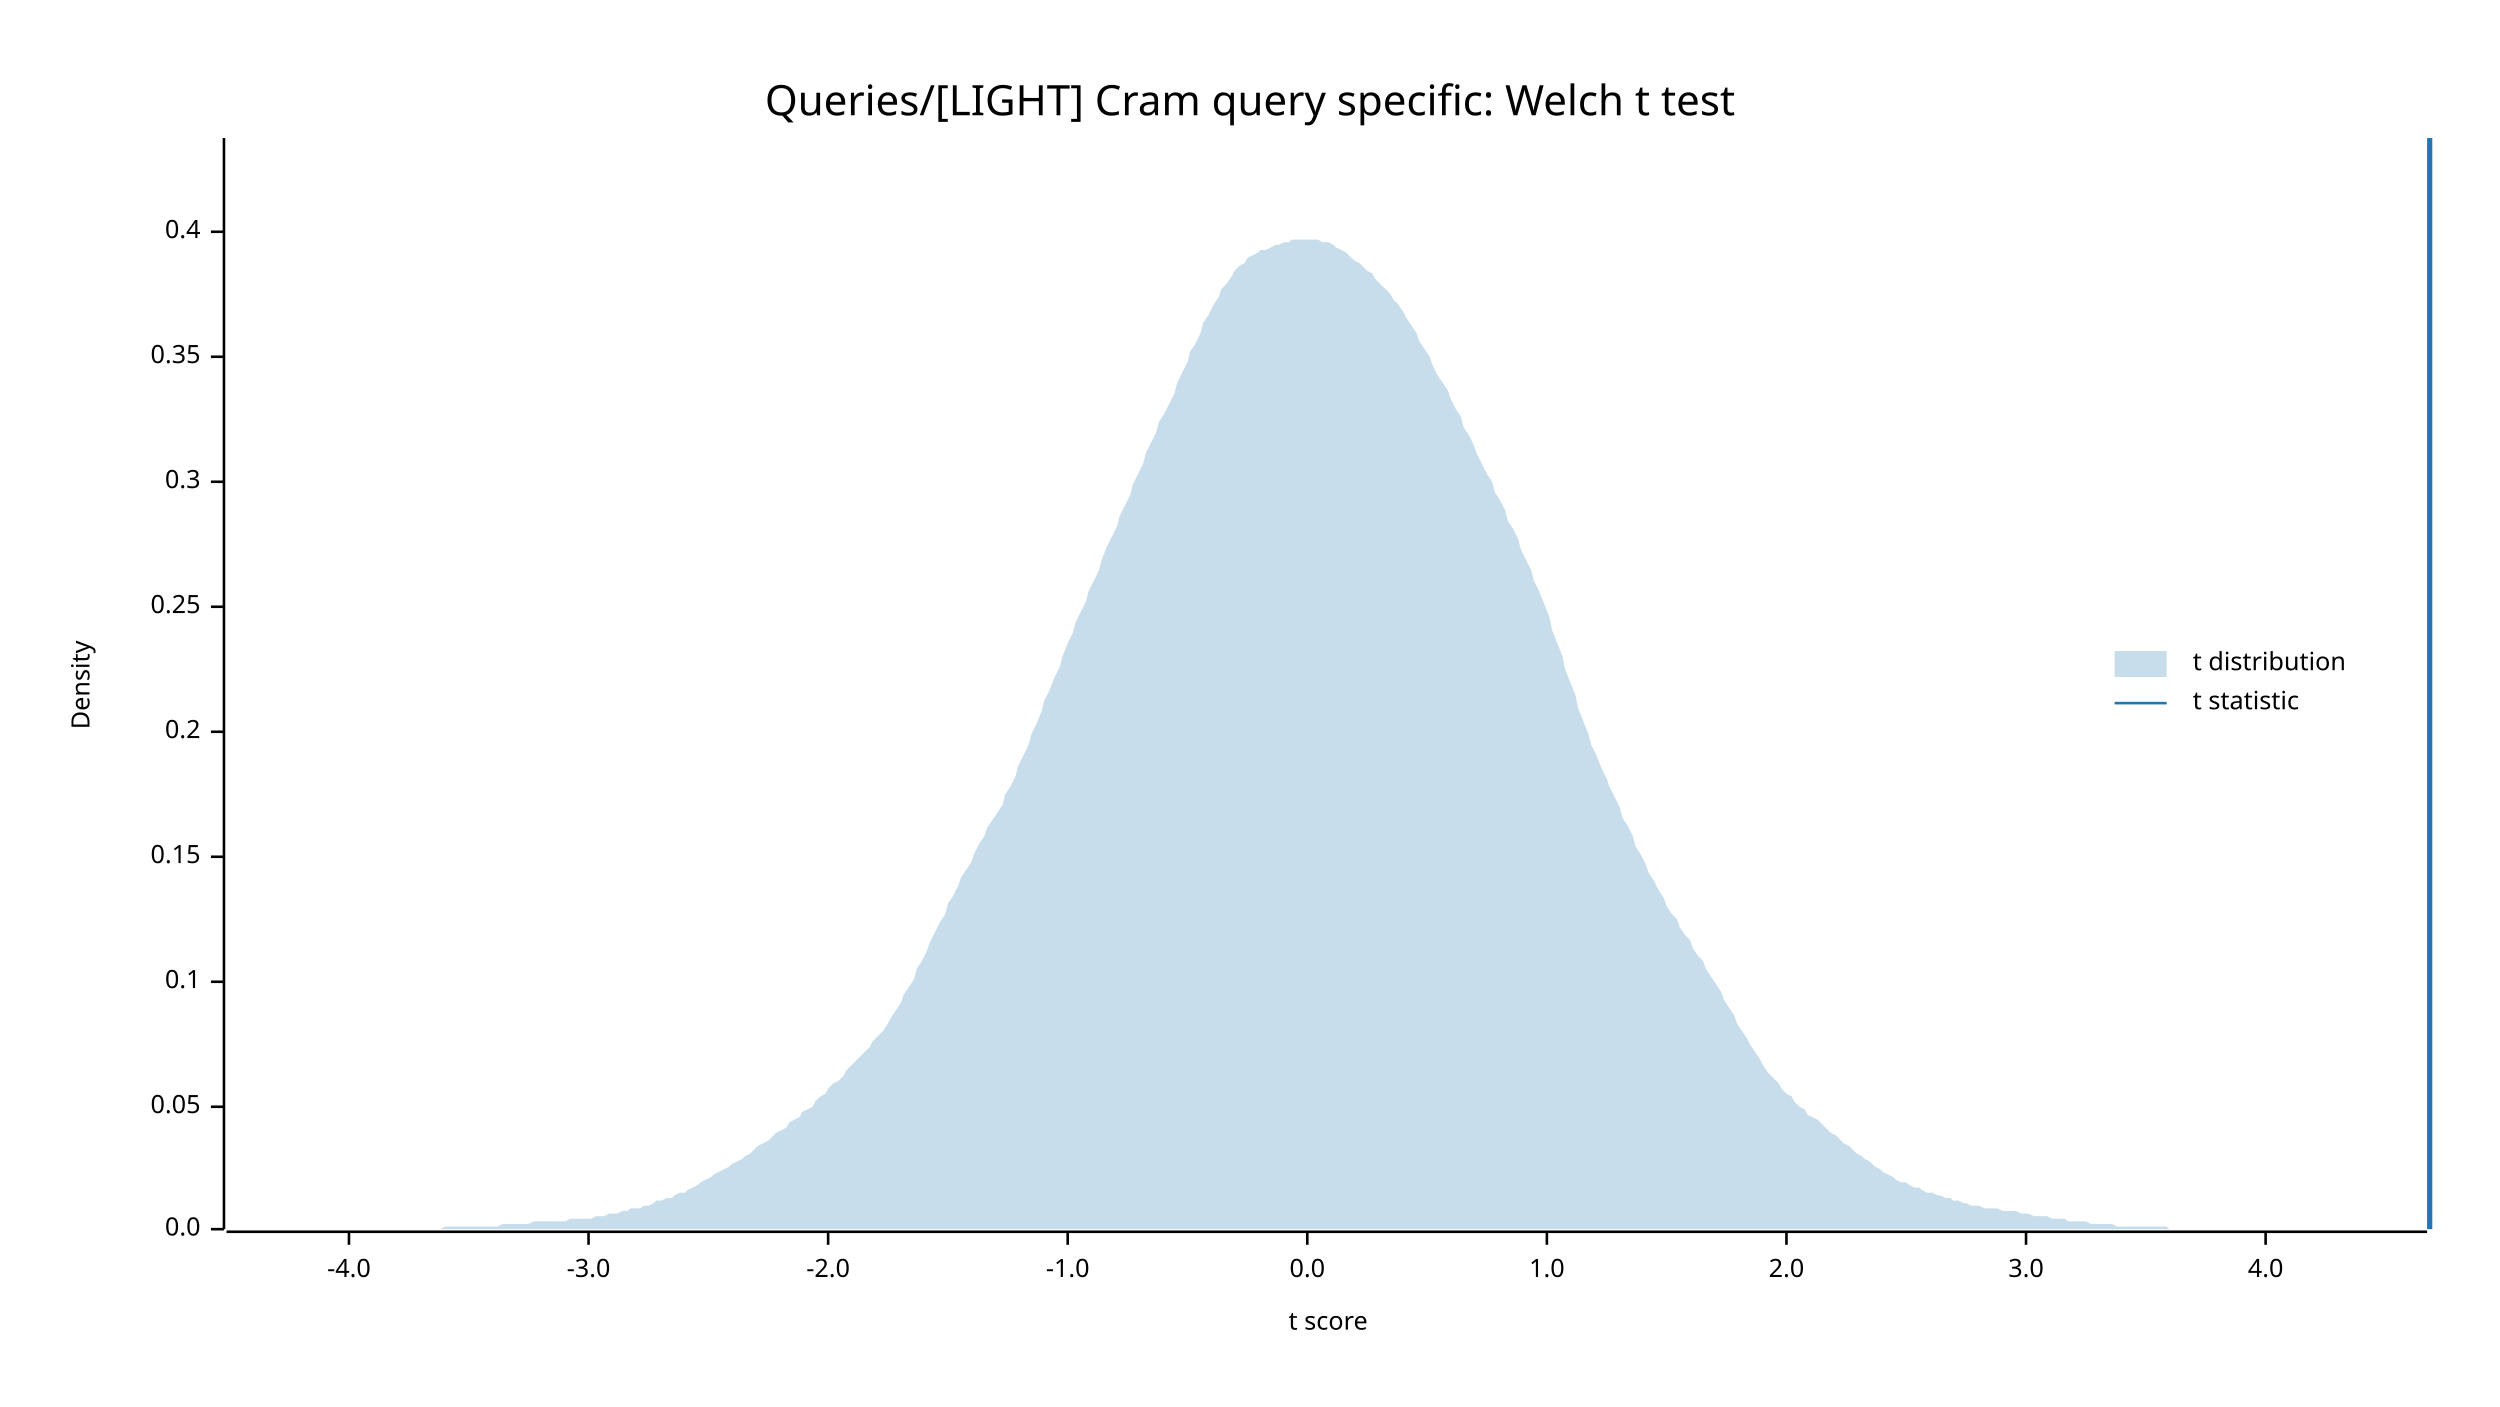
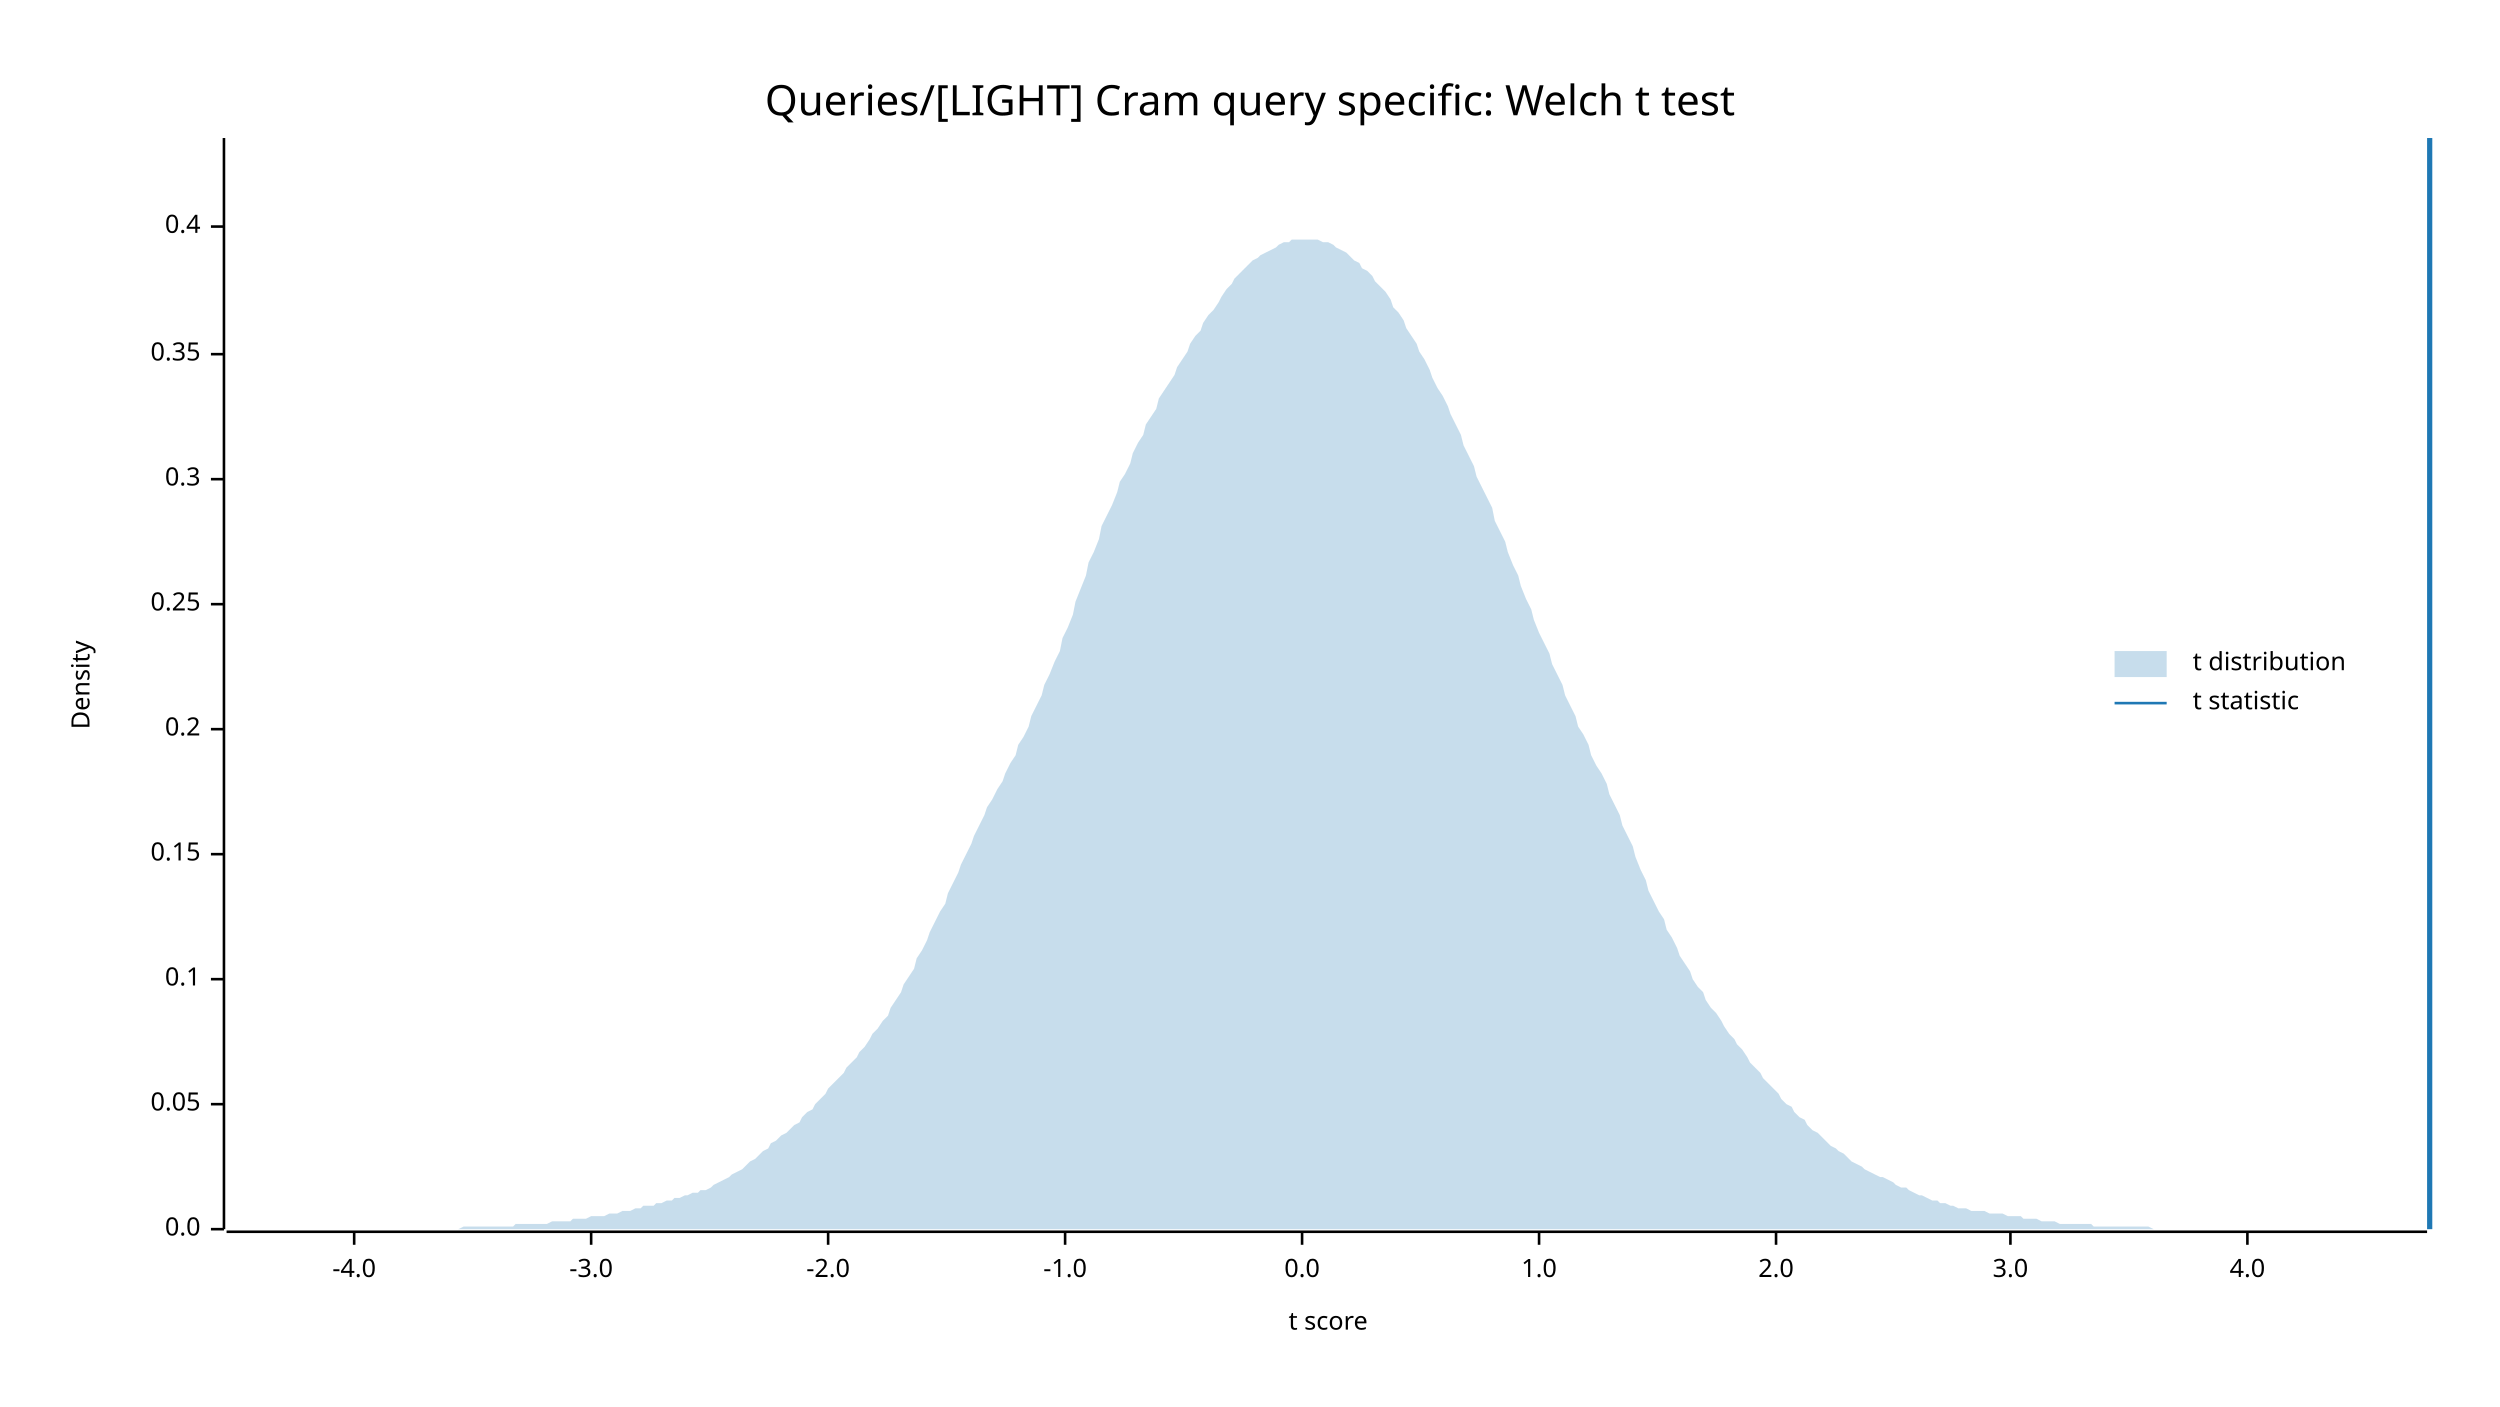
<svg xmlns="http://www.w3.org/2000/svg" width="960" height="540" viewBox="0 0 960 540">
  <text x="480" y="32" dy="0.76em" text-anchor="middle" font-family="sans-serif" font-size="16.129" opacity="1" fill="#000000">
Queries/[LIGHT] Cram query specific: Welch t test
</text>
  <text x="27" y="263" dy="0.76em" text-anchor="middle" font-family="sans-serif" font-size="9.677" opacity="1" fill="#000000" transform="rotate(270, 27, 263)">
Density
</text>
  <text x="510" y="513" dy="-0.5ex" text-anchor="middle" font-family="sans-serif" font-size="9.677" opacity="1" fill="#000000">
t score
</text>
  <polyline fill="none" opacity="1" stroke="#000000" stroke-width="1" points="86,53 86,472 " />
  <text x="77" y="472" dy="0.5ex" text-anchor="end" font-family="sans-serif" font-size="9.677" opacity="1" fill="#000000">
0.0
</text>
  <polyline fill="none" opacity="1" stroke="#000000" stroke-width="1" points="81,472 86,472 " />
-   <text x="77" y="425" dy="0.5ex" text-anchor="end" font-family="sans-serif" font-size="9.677" opacity="1" fill="#000000">
+   <text x="77" y="424" dy="0.5ex" text-anchor="end" font-family="sans-serif" font-size="9.677" opacity="1" fill="#000000">
0.05
</text>
-   <polyline fill="none" opacity="1" stroke="#000000" stroke-width="1" points="81,425 86,425 " />
-   <text x="77" y="377" dy="0.5ex" text-anchor="end" font-family="sans-serif" font-size="9.677" opacity="1" fill="#000000">
+   <polyline fill="none" opacity="1" stroke="#000000" stroke-width="1" points="81,424 86,424 " />
+   <text x="77" y="376" dy="0.5ex" text-anchor="end" font-family="sans-serif" font-size="9.677" opacity="1" fill="#000000">
0.1
</text>
-   <polyline fill="none" opacity="1" stroke="#000000" stroke-width="1" points="81,377 86,377 " />
-   <text x="77" y="329" dy="0.5ex" text-anchor="end" font-family="sans-serif" font-size="9.677" opacity="1" fill="#000000">
+   <polyline fill="none" opacity="1" stroke="#000000" stroke-width="1" points="81,376 86,376 " />
+   <text x="77" y="328" dy="0.5ex" text-anchor="end" font-family="sans-serif" font-size="9.677" opacity="1" fill="#000000">
0.15
</text>
-   <polyline fill="none" opacity="1" stroke="#000000" stroke-width="1" points="81,329 86,329 " />
-   <text x="77" y="281" dy="0.5ex" text-anchor="end" font-family="sans-serif" font-size="9.677" opacity="1" fill="#000000">
+   <polyline fill="none" opacity="1" stroke="#000000" stroke-width="1" points="81,328 86,328 " />
+   <text x="77" y="280" dy="0.5ex" text-anchor="end" font-family="sans-serif" font-size="9.677" opacity="1" fill="#000000">
0.2
</text>
-   <polyline fill="none" opacity="1" stroke="#000000" stroke-width="1" points="81,281 86,281 " />
-   <text x="77" y="233" dy="0.5ex" text-anchor="end" font-family="sans-serif" font-size="9.677" opacity="1" fill="#000000">
+   <polyline fill="none" opacity="1" stroke="#000000" stroke-width="1" points="81,280 86,280 " />
+   <text x="77" y="232" dy="0.5ex" text-anchor="end" font-family="sans-serif" font-size="9.677" opacity="1" fill="#000000">
0.25
</text>
-   <polyline fill="none" opacity="1" stroke="#000000" stroke-width="1" points="81,233 86,233 " />
-   <text x="77" y="185" dy="0.5ex" text-anchor="end" font-family="sans-serif" font-size="9.677" opacity="1" fill="#000000">
+   <polyline fill="none" opacity="1" stroke="#000000" stroke-width="1" points="81,232 86,232 " />
+   <text x="77" y="184" dy="0.5ex" text-anchor="end" font-family="sans-serif" font-size="9.677" opacity="1" fill="#000000">
0.3
</text>
-   <polyline fill="none" opacity="1" stroke="#000000" stroke-width="1" points="81,185 86,185 " />
-   <text x="77" y="137" dy="0.5ex" text-anchor="end" font-family="sans-serif" font-size="9.677" opacity="1" fill="#000000">
+   <polyline fill="none" opacity="1" stroke="#000000" stroke-width="1" points="81,184 86,184 " />
+   <text x="77" y="136" dy="0.5ex" text-anchor="end" font-family="sans-serif" font-size="9.677" opacity="1" fill="#000000">
0.35
</text>
-   <polyline fill="none" opacity="1" stroke="#000000" stroke-width="1" points="81,137 86,137 " />
-   <text x="77" y="89" dy="0.5ex" text-anchor="end" font-family="sans-serif" font-size="9.677" opacity="1" fill="#000000">
+   <polyline fill="none" opacity="1" stroke="#000000" stroke-width="1" points="81,136 86,136 " />
+   <text x="77" y="87" dy="0.5ex" text-anchor="end" font-family="sans-serif" font-size="9.677" opacity="1" fill="#000000">
0.4
</text>
-   <polyline fill="none" opacity="1" stroke="#000000" stroke-width="1" points="81,89 86,89 " />
+   <polyline fill="none" opacity="1" stroke="#000000" stroke-width="1" points="81,87 86,87 " />
  <polyline fill="none" opacity="1" stroke="#000000" stroke-width="1" points="87,473 932,473 " />
-   <text x="134" y="483" dy="0.76em" text-anchor="middle" font-family="sans-serif" font-size="9.677" opacity="1" fill="#000000">
+   <text x="136" y="483" dy="0.76em" text-anchor="middle" font-family="sans-serif" font-size="9.677" opacity="1" fill="#000000">
-4.0
</text>
-   <polyline fill="none" opacity="1" stroke="#000000" stroke-width="1" points="134,473 134,478 " />
-   <text x="226" y="483" dy="0.76em" text-anchor="middle" font-family="sans-serif" font-size="9.677" opacity="1" fill="#000000">
+   <polyline fill="none" opacity="1" stroke="#000000" stroke-width="1" points="136,473 136,478 " />
+   <text x="227" y="483" dy="0.76em" text-anchor="middle" font-family="sans-serif" font-size="9.677" opacity="1" fill="#000000">
-3.0
</text>
-   <polyline fill="none" opacity="1" stroke="#000000" stroke-width="1" points="226,473 226,478 " />
+   <polyline fill="none" opacity="1" stroke="#000000" stroke-width="1" points="227,473 227,478 " />
  <text x="318" y="483" dy="0.76em" text-anchor="middle" font-family="sans-serif" font-size="9.677" opacity="1" fill="#000000">
-2.0
</text>
  <polyline fill="none" opacity="1" stroke="#000000" stroke-width="1" points="318,473 318,478 " />
-   <text x="410" y="483" dy="0.76em" text-anchor="middle" font-family="sans-serif" font-size="9.677" opacity="1" fill="#000000">
+   <text x="409" y="483" dy="0.76em" text-anchor="middle" font-family="sans-serif" font-size="9.677" opacity="1" fill="#000000">
-1.0
</text>
-   <polyline fill="none" opacity="1" stroke="#000000" stroke-width="1" points="410,473 410,478 " />
-   <text x="502" y="483" dy="0.76em" text-anchor="middle" font-family="sans-serif" font-size="9.677" opacity="1" fill="#000000">
+   <polyline fill="none" opacity="1" stroke="#000000" stroke-width="1" points="409,473 409,478 " />
+   <text x="500" y="483" dy="0.76em" text-anchor="middle" font-family="sans-serif" font-size="9.677" opacity="1" fill="#000000">
0.0
</text>
-   <polyline fill="none" opacity="1" stroke="#000000" stroke-width="1" points="502,473 502,478 " />
-   <text x="594" y="483" dy="0.76em" text-anchor="middle" font-family="sans-serif" font-size="9.677" opacity="1" fill="#000000">
+   <polyline fill="none" opacity="1" stroke="#000000" stroke-width="1" points="500,473 500,478 " />
+   <text x="591" y="483" dy="0.76em" text-anchor="middle" font-family="sans-serif" font-size="9.677" opacity="1" fill="#000000">
1.0
</text>
-   <polyline fill="none" opacity="1" stroke="#000000" stroke-width="1" points="594,473 594,478 " />
-   <text x="686" y="483" dy="0.76em" text-anchor="middle" font-family="sans-serif" font-size="9.677" opacity="1" fill="#000000">
+   <polyline fill="none" opacity="1" stroke="#000000" stroke-width="1" points="591,473 591,478 " />
+   <text x="682" y="483" dy="0.76em" text-anchor="middle" font-family="sans-serif" font-size="9.677" opacity="1" fill="#000000">
2.0
</text>
-   <polyline fill="none" opacity="1" stroke="#000000" stroke-width="1" points="686,473 686,478 " />
-   <text x="778" y="483" dy="0.76em" text-anchor="middle" font-family="sans-serif" font-size="9.677" opacity="1" fill="#000000">
+   <polyline fill="none" opacity="1" stroke="#000000" stroke-width="1" points="682,473 682,478 " />
+   <text x="772" y="483" dy="0.76em" text-anchor="middle" font-family="sans-serif" font-size="9.677" opacity="1" fill="#000000">
3.0
</text>
-   <polyline fill="none" opacity="1" stroke="#000000" stroke-width="1" points="778,473 778,478 " />
-   <text x="870" y="483" dy="0.76em" text-anchor="middle" font-family="sans-serif" font-size="9.677" opacity="1" fill="#000000">
+   <polyline fill="none" opacity="1" stroke="#000000" stroke-width="1" points="772,473 772,478 " />
+   <text x="863" y="483" dy="0.76em" text-anchor="middle" font-family="sans-serif" font-size="9.677" opacity="1" fill="#000000">
4.0
</text>
-   <polyline fill="none" opacity="1" stroke="#000000" stroke-width="1" points="870,473 870,478 " />
-   <polygon opacity="0.25" fill="#1F78B4" points="87,472 88,472 90,472 92,472 93,472 95,472 97,472 98,472 100,472 102,472 103,472 105,472 107,472 109,472 110,472 112,472 114,472 115,472 117,472 119,472 120,472 122,472 124,472 125,472 127,472 129,472 131,472 132,472 134,472 136,472 137,472 139,472 141,472 142,472 144,472 146,472 147,472 149,472 151,472 153,472 154,472 156,472 158,472 159,472 161,472 163,472 164,472 166,472 168,472 169,472 171,471 173,471 175,471 176,471 178,471 180,471 181,471 183,471 185,471 186,471 188,471 190,471 191,471 193,470 195,470 197,470 198,470 200,470 202,470 203,470 205,469 207,469 208,469 210,469 212,469 214,469 215,469 217,469 219,468 220,468 222,468 224,468 225,468 227,468 229,467 230,467 232,467 234,466 236,466 237,466 239,465 241,465 242,464 244,464 246,464 247,463 249,463 251,462 252,461 254,461 256,460 258,460 259,459 261,458 263,458 264,457 266,456 268,455 269,454 271,453 273,452 274,451 276,450 278,449 280,448 281,447 283,446 285,445 286,444 288,443 290,441 291,440 293,439 295,438 296,437 298,435 300,434 302,433 303,431 305,430 307,429 308,427 310,426 312,425 313,423 315,421 317,420 318,418 320,416 322,415 324,413 325,411 327,409 329,407 330,406 332,404 334,402 335,400 337,398 339,396 341,393 342,391 344,388 346,385 347,382 349,379 351,376 352,372 354,369 356,365 357,362 359,358 361,354 363,351 364,347 366,344 368,340 369,337 371,334 373,331 374,328 376,324 378,321 379,318 381,315 383,312 385,309 386,305 388,302 390,298 391,294 393,290 395,286 396,282 398,278 400,273 401,269 403,265 405,260 407,256 408,252 410,247 412,243 413,239 415,235 417,231 418,227 420,223 422,219 423,215 425,210 427,206 429,202 430,198 432,194 434,190 435,186 437,182 439,178 440,174 442,170 444,166 445,162 447,159 449,155 451,151 452,147 454,143 456,139 457,135 459,132 461,128 462,124 464,121 466,117 468,114 469,111 471,109 473,106 474,104 476,102 478,101 479,99 481,98 483,97 484,96 486,96 488,95 490,94 491,94 493,93 495,93 496,92 498,92 500,92 501,92 503,92 505,92 506,92 508,93 510,93 512,94 513,95 515,96 517,97 518,98 520,100 522,101 523,102 525,104 527,105 528,107 530,109 532,111 534,113 535,115 537,117 539,120 540,122 542,125 544,128 545,131 547,134 549,137 550,140 552,144 554,147 556,150 557,153 559,157 561,160 562,164 564,167 566,171 567,174 569,178 571,182 573,185 574,189 576,192 578,196 579,200 581,203 583,207 584,211 586,215 588,219 589,223 591,227 593,232 595,237 596,242 598,247 600,252 601,257 603,262 605,267 606,272 608,277 610,282 611,286 613,290 615,295 617,299 618,302 620,306 622,310 623,314 625,317 627,321 628,325 630,328 632,332 633,335 635,338 637,342 639,345 640,348 642,351 644,353 645,356 647,359 649,361 650,364 652,367 654,369 655,372 657,375 659,378 661,381 662,384 664,387 666,390 667,393 669,396 671,399 672,401 674,404 676,407 677,409 679,412 681,414 683,416 684,418 686,420 688,421 689,423 691,425 693,426 694,428 696,429 698,430 700,432 701,433 703,435 705,436 706,437 708,439 710,440 711,441 713,443 715,444 716,445 718,446 720,448 722,449 723,450 725,451 727,452 728,453 730,454 732,454 733,455 735,456 737,456 738,457 740,458 742,458 744,459 745,459 747,460 749,460 750,461 752,461 754,462 755,462 757,463 759,463 760,463 762,464 764,464 766,464 767,464 769,465 771,465 772,465 774,465 776,466 777,466 779,466 781,467 782,467 784,467 786,467 788,468 789,468 791,468 793,468 794,469 796,469 798,469 799,469 801,469 803,470 804,470 806,470 808,470 810,470 811,470 813,471 815,471 816,471 818,471 820,471 821,471 823,471 825,471 827,471 828,471 830,471 832,471 833,472 835,472 837,472 838,472 840,472 842,472 843,472 845,472 847,472 849,472 850,472 852,472 854,472 855,472 857,472 859,472 860,472 862,472 864,472 865,472 867,472 869,472 871,472 872,472 874,472 876,472 877,472 879,472 881,472 882,472 884,472 886,472 887,472 889,472 891,472 893,472 894,472 896,472 898,472 899,472 901,472 903,472 904,472 906,472 908,472 909,472 911,472 913,472 915,472 916,472 918,472 920,472 921,472 923,472 925,472 926,472 928,472 930,472 932,472 932,472 87,472 " />
+   <polyline fill="none" opacity="1" stroke="#000000" stroke-width="1" points="863,473 863,478 " />
+   <polygon opacity="0.25" fill="#1F78B4" points="87,472 88,472 90,472 92,472 93,472 95,472 97,472 98,472 100,472 102,472 103,472 105,472 107,472 109,472 110,472 112,472 114,472 115,472 117,472 119,472 120,472 122,472 124,472 125,472 127,472 129,472 131,472 132,472 134,472 136,472 137,472 139,472 141,472 142,472 144,472 146,472 147,472 149,472 151,472 153,472 154,472 156,472 158,472 159,472 161,472 163,472 164,472 166,472 168,472 169,472 171,472 173,472 175,472 176,472 178,471 180,471 181,471 183,471 185,471 186,471 188,471 190,471 191,471 193,471 195,471 197,471 198,470 200,470 202,470 203,470 205,470 207,470 208,470 210,470 212,469 214,469 215,469 217,469 219,469 220,468 222,468 224,468 225,468 227,467 229,467 230,467 232,467 234,466 236,466 237,466 239,465 241,465 242,465 244,464 246,464 247,463 249,463 251,463 252,462 254,462 256,461 258,461 259,460 261,460 263,459 264,459 266,458 268,458 269,457 271,457 273,456 274,455 276,454 278,453 280,452 281,451 283,450 285,449 286,448 288,446 290,445 291,444 293,442 295,441 296,439 298,438 300,436 302,435 303,434 305,432 307,431 308,429 310,427 312,426 313,424 315,422 317,420 318,418 320,416 322,414 324,412 325,410 327,408 329,406 330,404 332,402 334,399 335,397 337,395 339,392 341,390 342,387 344,384 346,381 347,378 349,375 351,372 352,368 354,365 356,361 357,358 359,354 361,350 363,347 364,343 366,339 368,335 369,332 371,328 373,324 374,321 376,317 378,313 379,310 381,307 383,303 385,300 386,297 388,293 390,290 391,286 393,283 395,279 396,275 398,271 400,267 401,263 403,259 405,254 407,250 408,245 410,241 412,236 413,231 415,226 417,221 418,216 420,212 422,207 423,202 425,198 427,194 429,189 430,185 432,182 434,178 435,174 437,170 439,167 440,163 442,160 444,157 445,153 447,150 449,147 451,144 452,141 454,138 456,135 457,132 459,129 461,127 462,124 464,121 466,119 468,116 469,114 471,111 473,109 474,107 476,105 478,103 479,102 481,100 483,99 484,98 486,97 488,96 490,95 491,94 493,93 495,93 496,92 498,92 500,92 501,92 503,92 505,92 506,92 508,93 510,93 512,94 513,95 515,96 517,97 518,98 520,100 522,101 523,103 525,104 527,106 528,108 530,110 532,112 534,115 535,118 537,120 539,123 540,126 542,129 544,132 545,135 547,138 549,142 550,145 552,149 554,152 556,156 557,159 559,163 561,167 562,171 564,175 566,179 567,183 569,187 571,191 573,195 574,200 576,204 578,208 579,212 581,217 583,221 584,225 586,230 588,234 589,238 591,243 593,247 595,251 596,255 598,259 600,263 601,267 603,271 605,275 606,279 608,282 610,286 611,290 613,294 615,297 617,301 618,305 620,309 622,313 623,317 625,321 627,325 628,329 630,334 632,338 633,342 635,346 637,350 639,353 640,357 642,360 644,364 645,367 647,370 649,373 650,376 652,379 654,381 655,384 657,387 659,389 661,392 662,394 664,397 666,399 667,401 669,403 671,406 672,408 674,410 676,412 677,414 679,416 681,418 683,420 684,422 686,424 688,425 689,427 691,429 693,430 694,432 696,434 698,435 700,437 701,438 703,440 705,441 706,442 708,443 710,445 711,446 713,447 715,448 716,449 718,450 720,451 722,452 723,452 725,453 727,454 728,455 730,456 732,456 733,457 735,458 737,459 738,459 740,460 742,461 744,461 745,462 747,462 749,463 750,463 752,464 754,464 755,464 757,465 759,465 760,465 762,465 764,466 766,466 767,466 769,466 771,467 772,467 774,467 776,467 777,468 779,468 781,468 782,468 784,469 786,469 788,469 789,469 791,470 793,470 794,470 796,470 798,470 799,470 801,470 803,470 804,471 806,471 808,471 810,471 811,471 813,471 815,471 816,471 818,471 820,471 821,471 823,471 825,471 827,472 828,472 830,472 832,472 833,472 835,472 837,472 838,472 840,472 842,472 843,472 845,472 847,472 849,472 850,472 852,472 854,472 855,472 857,472 859,472 860,472 862,472 864,472 865,472 867,472 869,472 871,472 872,472 874,472 876,472 877,472 879,472 881,472 882,472 884,472 886,472 887,472 889,472 891,472 893,472 894,472 896,472 898,472 899,472 901,472 903,472 904,472 906,472 908,472 909,472 911,472 913,472 915,472 916,472 918,472 920,472 921,472 923,472 925,472 926,472 928,472 930,472 932,472 932,472 87,472 " />
  <polyline fill="none" opacity="1" stroke="#1F78B4" stroke-width="2" points="933,472 933,53 " />
  <text x="842" y="250" dy="0.76em" text-anchor="start" font-family="sans-serif" font-size="9.677" opacity="1" fill="#000000">
t distribution
</text>
  <text x="842" y="265" dy="0.76em" text-anchor="start" font-family="sans-serif" font-size="9.677" opacity="1" fill="#000000">
t statistic
</text>
  <rect x="812" y="250" width="20" height="10" opacity="0.25" fill="#1F78B4" stroke="none" />
  <polyline fill="none" opacity="1" stroke="#1F78B4" stroke-width="1" points="812,270 832,270 " />
</svg>
